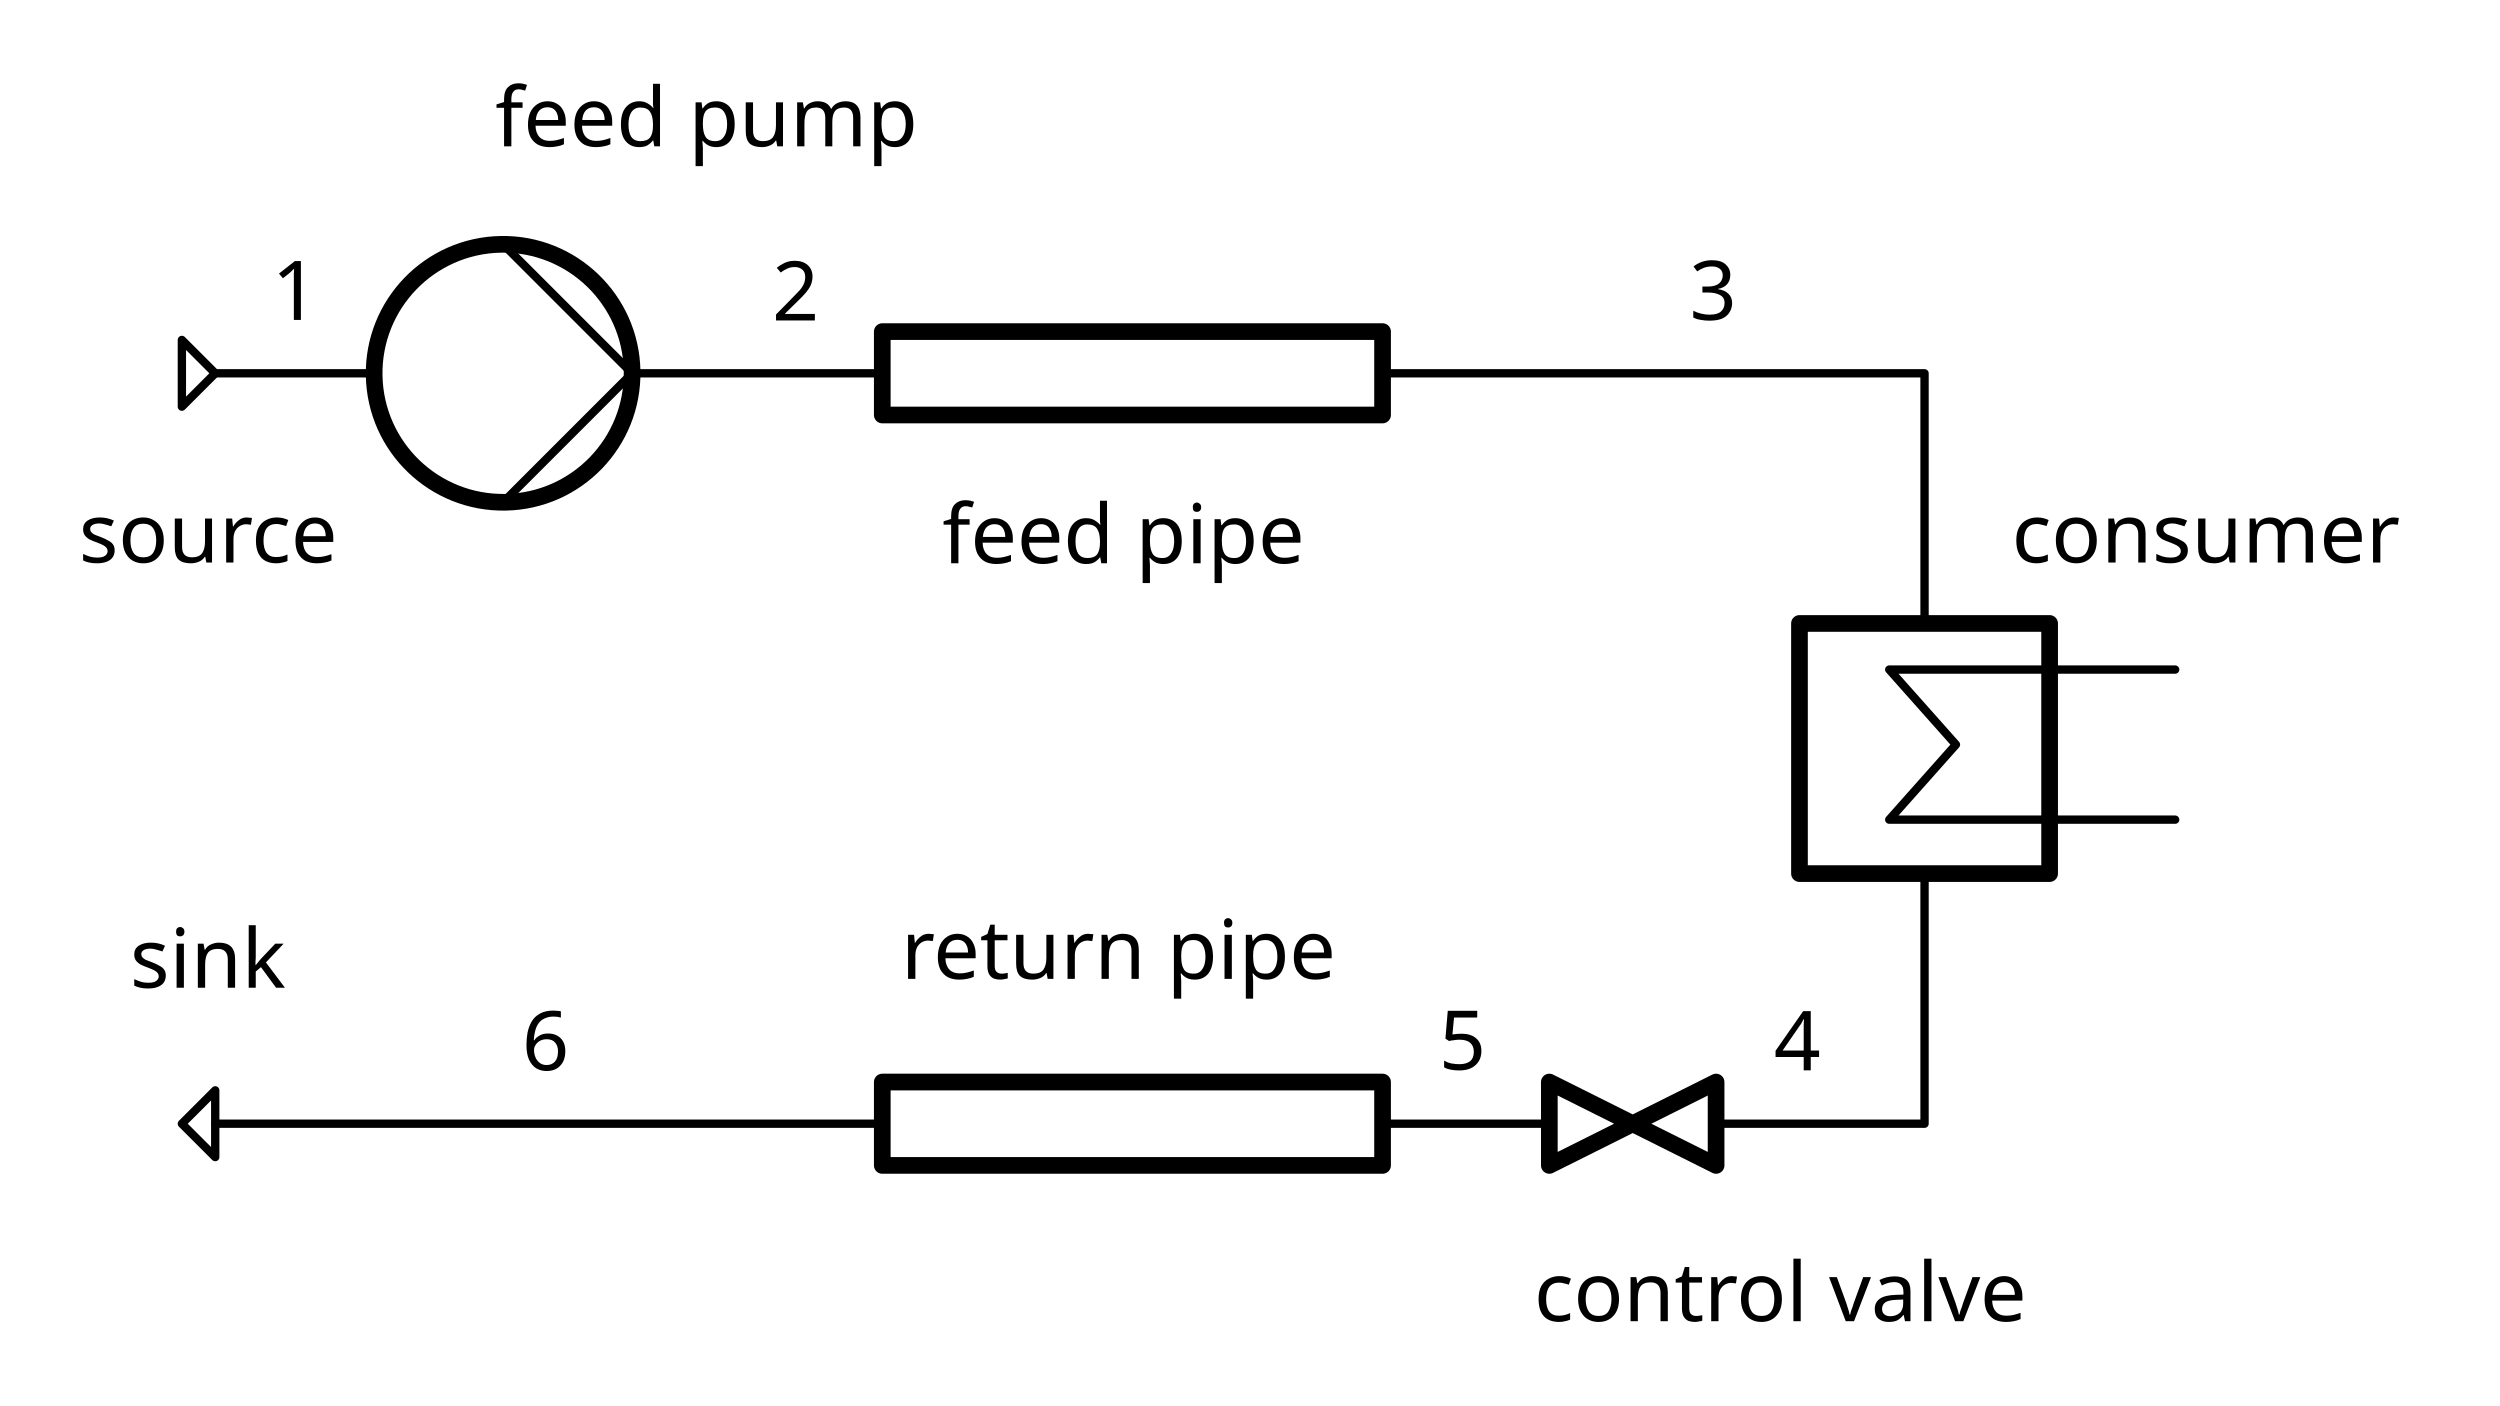
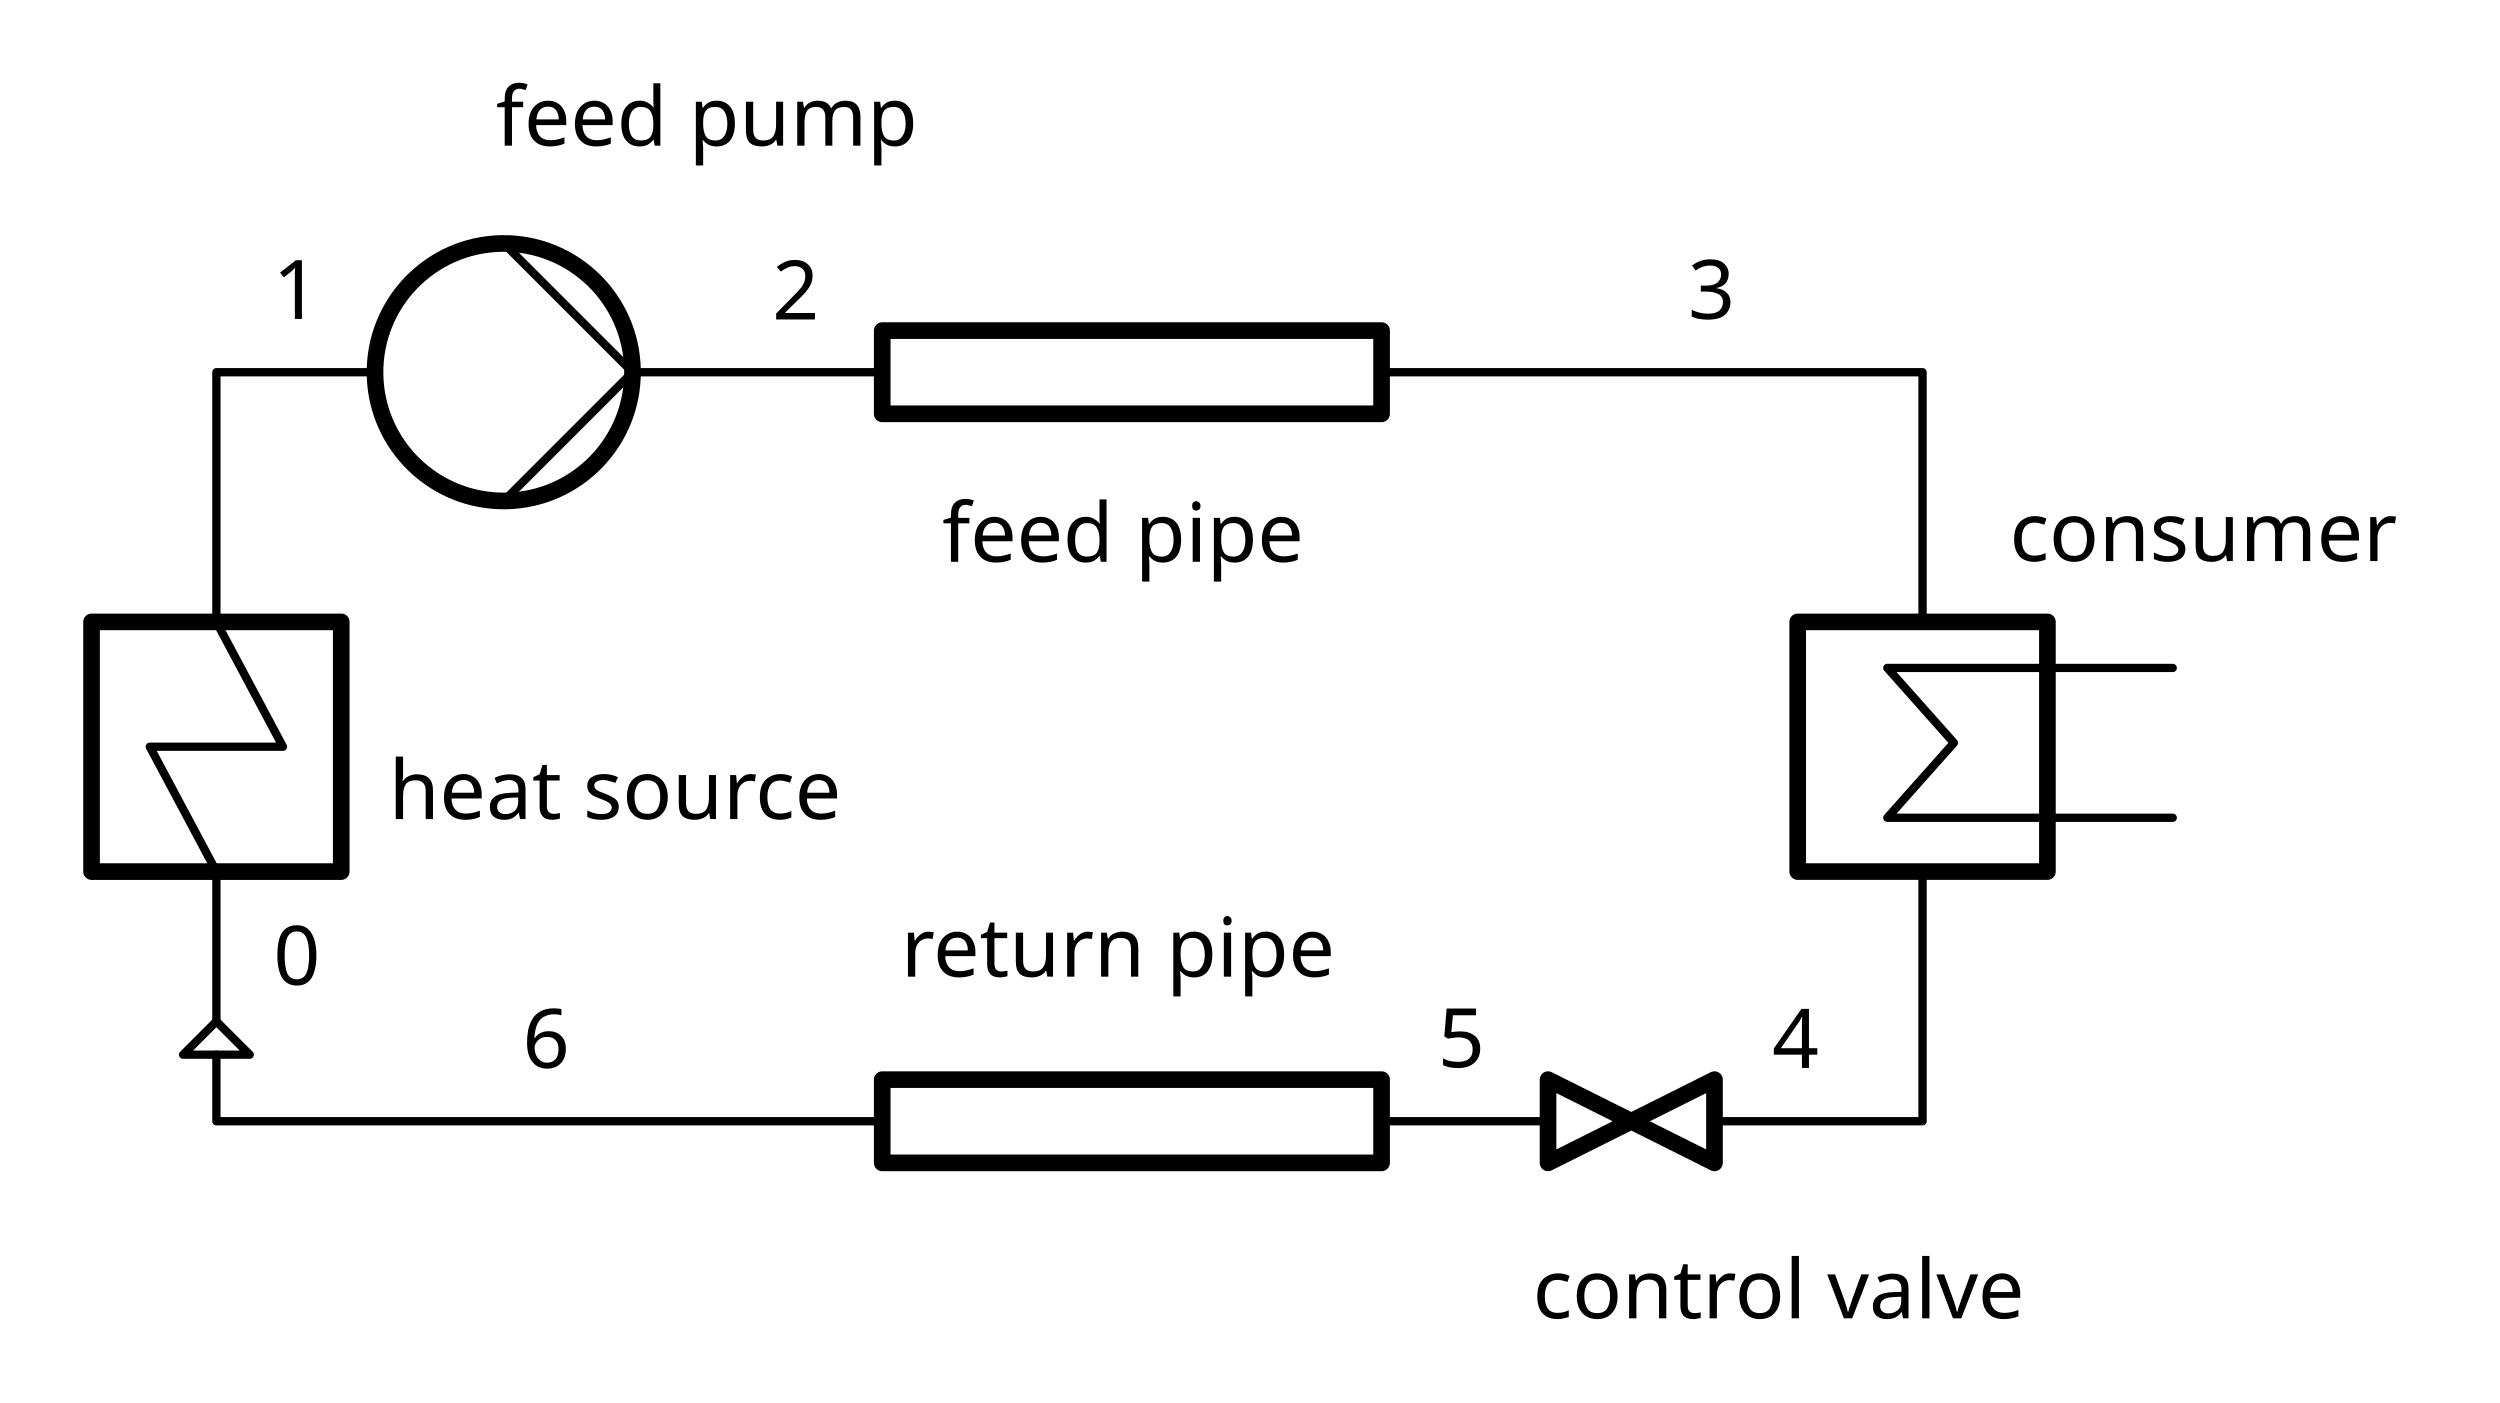
- <svg xmlns="http://www.w3.org/2000/svg" xmlns:xlink="http://www.w3.org/1999/xlink" id="svg8" version="1.1" viewBox="0 0 149.914 84.299" height="84.299mm" width="149.914mm">
+ <svg xmlns="http://www.w3.org/2000/svg" xmlns:xlink="http://www.w3.org/1999/xlink" id="svg8" version="1.1" viewBox="0 0 150.191 84.27" height="84.27mm" width="150.191mm">
  <defs id="defs2">
    <linearGradient id="linearGradient2073">
      <stop id="stop2069" offset="0" style="stop-color:#000000;stop-opacity:1;" />
      <stop id="stop2071" offset="1" style="stop-color:#000000;stop-opacity:0;" />
    </linearGradient>
    <rect id="rect1009" height="0" width="12.5" y="-75" x="50" />
    <linearGradient gradientTransform="translate(0.2924316,-2.377988)" gradientUnits="userSpaceOnUse" y2="204.982" x2="223.365" y1="204.982" x1="221.694" id="linearGradient2075" xlink:href="#linearGradient2073" />
  </defs>
-   <g id="layer1" transform="translate(-62.09365,-32.61496)">
+   <g id="layer1" transform="translate(-61.99998,-32.63907)">
    <g transform="matrix(0,1,1,0,332.6612,-166.4678)" id="g2293-1" style="stroke-width:1;stroke-linecap:round;stroke-linejoin:round;stroke-miterlimit:4;stroke-dasharray:none">
      <path style="fill:none;stroke:#000000;stroke-width:0.5;stroke-linecap:round;stroke-linejoin:round;stroke-miterlimit:4;stroke-dasharray:none;stroke-opacity:1" d="m 248.234,-140.132 3e-5,-17.146 -4.5,4 -4.5,-4 -1e-5,17.146" id="path984-0-9-9-9" />
      <path id="rect986-1-1-0-2" style="fill:none;stroke:#000000;stroke-width:1;stroke-linecap:round;stroke-linejoin:round;stroke-miterlimit:4;stroke-dasharray:none" d="m 236.468,-162.661 15,1e-5 v 15 h -15 z" />
+     </g>
+     <g transform="matrix(0,1,1,0,230.1611,-166.4677)" id="g2293-1-3" style="stroke-width:1;stroke-linecap:round;stroke-linejoin:round;stroke-miterlimit:4;stroke-dasharray:none">
+       <path id="rect986-1-1-0-2-6" style="fill:none;stroke:#000000;stroke-width:1;stroke-linecap:round;stroke-linejoin:round;stroke-miterlimit:4;stroke-dasharray:none" d="m 236.468,-162.661 15,1e-5 v 15 h -15 z" />
    </g>
    <path style="fill:none;stroke:#000000;stroke-width:1;stroke-linecap:round;stroke-linejoin:round;stroke-miterlimit:4;stroke-dasharray:none;stroke-opacity:1" d="m 165,102.5 v -5 l -10,5 v -5 z" id="path1057-2-6-6-9" />
    <ellipse style="color:#000000;clip-rule:nonzero;display:inline;overflow:visible;visibility:visible;isolation:auto;mix-blend-mode:normal;color-interpolation:sRGB;color-interpolation-filters:linearRGB;solid-color:#000000;solid-opacity:1;fill:none;fill-opacity:0.667;fill-rule:nonzero;stroke:#000000;stroke-width:1;stroke-linecap:round;stroke-linejoin:round;stroke-miterlimit:4;stroke-dasharray:none;stroke-dashoffset:0;stroke-opacity:1;color-rendering:auto;image-rendering:auto;shape-rendering:auto;text-rendering:auto;enable-background:accumulate" id="path4405-2-2-9" cx="-91.261" cy="-56.649" transform="rotate(178.9704)" rx="7.735" ry="7.735" />
    <path style="fill:none;stroke:#000000;stroke-width:0.5;stroke-linecap:round;stroke-linejoin:round;stroke-miterlimit:4;stroke-dasharray:none;stroke-opacity:1" d="m 92.265,62.735 7.735,-7.735 -7.735,-7.735" id="path984-0-9-9-9-7-6-9-3" />
    <path style="fill:none;stroke:#000000;stroke-width:1;stroke-linecap:round;stroke-linejoin:round;stroke-miterlimit:4;stroke-dasharray:none;stroke-opacity:1" d="M 145,97.5 V 102.5 h -30 v -5 z" id="path1057-2-6-6-9-6" />
    <path style="fill:none;stroke:#000000;stroke-width:1;stroke-linecap:round;stroke-linejoin:round;stroke-miterlimit:4;stroke-dasharray:none;stroke-opacity:1" d="m 145,52.5 v 5 h -30 v -5 z" id="path1057-2-6-6-9-6-2" />
    <path style="fill:none;stroke:#000000;stroke-width:0.5;stroke-linecap:round;stroke-linejoin:round;stroke-miterlimit:4;stroke-dasharray:none;stroke-opacity:1" d="m 145,100 h 10" id="path984-0-9-9-9-7-0-1-5-0-8-4-7-4" />
    <path style="fill:none;stroke:#000000;stroke-width:0.5;stroke-linecap:round;stroke-linejoin:round;stroke-miterlimit:4;stroke-dasharray:none;stroke-opacity:1" d="M 100,55 H 115" id="path984-0-9-9-9-7-0-1-5-0-8-4-7-5" />
-     <path style="fill:none;stroke:#000000;stroke-width:0.5;stroke-linecap:round;stroke-linejoin:round;stroke-miterlimit:4;stroke-dasharray:none;stroke-opacity:1" d="M 75,100 H 115" id="path984-0-9-9-9-7-0-1-5-0-8-4-7-6" />
-     <path style="fill:none;stroke:#000000;stroke-width:0.5;stroke-linecap:round;stroke-linejoin:round;stroke-miterlimit:4;stroke-dasharray:none;stroke-opacity:1" d="m 75,55 h 9.529" id="path984-0-9-9-9-7-0-1-5-0-8-4-7-43" />
+     <path style="fill:none;stroke:#000000;stroke-width:0.5;stroke-linecap:round;stroke-linejoin:round;stroke-miterlimit:4;stroke-dasharray:none;stroke-opacity:1" d="m 75,85 v 9" id="path984-0-9-9-9-7-0-1-5-0-8-4-7-5-5" />
+     <path style="fill:none;stroke:#000000;stroke-width:0.5;stroke-linecap:round;stroke-linejoin:round;stroke-miterlimit:4;stroke-dasharray:none;stroke-opacity:1" d="m 75,70 4,7.5 h -8 l 4,7.5" id="path984-0-9-9-9-7-0-1-5-0-8-4-7-5-5-1" />
+     <path style="fill:none;stroke:#000000;stroke-width:0.5;stroke-linecap:round;stroke-linejoin:round;stroke-miterlimit:4;stroke-dasharray:none;stroke-opacity:1" d="m 75,70 v -15 l 9.529,-1e-6" id="path984-0-9-9-9-7-0-1-5-0-8-4-7-43" />
+     <path style="fill:none;stroke:#000000;stroke-width:0.5;stroke-linecap:round;stroke-linejoin:round;stroke-miterlimit:4;stroke-dasharray:none;stroke-opacity:1" d="M 75,96 V 100 h 40" id="path984-0-9-9-9-7-0-1-5-0-8-4-7-43-7" />
    <path style="fill:none;stroke:#000000;stroke-width:0.5;stroke-linecap:round;stroke-linejoin:round;stroke-miterlimit:4;stroke-dasharray:none;stroke-opacity:1" d="m 177.5,70 v -15 h -32.5" id="path984-0-9-9-9-7-6-9-39" />
-     <path style="fill:none;fill-rule:evenodd;stroke:#000000;stroke-width:0.5;stroke-linecap:round;stroke-linejoin:round;stroke-miterlimit:4;stroke-dasharray:none;stroke-opacity:1" d="m 73,53 2,2 -2,2 z" id="path4652-12-9-60-5-4-2-2" />
-     <path style="fill:none;fill-rule:evenodd;stroke:#000000;stroke-width:0.5;stroke-linecap:round;stroke-linejoin:round;stroke-miterlimit:4;stroke-dasharray:none;stroke-opacity:1" d="m 75,102 -2,-2 2,-2 z" id="path4652-12-9-60-5-4-2-6" />
+     <path style="fill:none;fill-rule:evenodd;stroke:#000000;stroke-width:0.5;stroke-linecap:round;stroke-linejoin:round;stroke-miterlimit:4;stroke-dasharray:none;stroke-opacity:1" d="m 73,96 2,-2 2,2 z" id="path4652-12-9-60-5-4-2-2" />
    <path style="fill:none;stroke:#000000;stroke-width:0.5;stroke-linecap:round;stroke-linejoin:round;stroke-miterlimit:4;stroke-dasharray:none;stroke-opacity:1" d="M 177.5,85 V 100 h -12.5" id="path984-0-9-9-9-7-6-9-39-7" />
    <text id="text1025-3-9-3-3-5" y="66.347" x="182.74" style="font-size:4.939px;line-height:1.25;font-family:sans-serif;stroke-width:0.265;stroke-linecap:round;stroke-linejoin:round" xml:space="preserve">
      <tspan style="stroke-width:0.265;stroke-linecap:round;stroke-linejoin:round" y="66.347" x="182.74" id="tspan1023-6-9-1-6-2">consumer</tspan>
    </text>
    <text id="text1025-3-9-3-3-5-2" y="111.839" x="154.09" style="font-size:4.939px;line-height:1.25;font-family:sans-serif;stroke-width:0.265;stroke-linecap:round;stroke-linejoin:round" xml:space="preserve">
      <tspan style="stroke-width:0.265;stroke-linecap:round;stroke-linejoin:round" y="111.839" x="154.09" id="tspan1023-6-9-1-6-2-8">control valve</tspan>
    </text>
    <text id="text1025-3-9-3-3-5-2-7" y="91.311" x="116.126" style="font-size:4.939px;line-height:1.25;font-family:sans-serif;stroke-width:0.265;stroke-linecap:round;stroke-linejoin:round" xml:space="preserve">
      <tspan style="stroke-width:0.265;stroke-linecap:round;stroke-linejoin:round" y="91.311" x="116.126" id="tspan1023-6-9-1-6-2-8-3">return pipe</tspan>
    </text>
    <text id="text1025-3-9-3-3-5-2-7-1" y="66.391" x="118.596" style="font-size:4.939px;line-height:1.25;font-family:sans-serif;stroke-width:0.265;stroke-linecap:round;stroke-linejoin:round" xml:space="preserve">
      <tspan style="stroke-width:0.265;stroke-linecap:round;stroke-linejoin:round" y="66.391" x="118.596" id="tspan1023-6-9-1-6-2-8-3-2">feed pipe</tspan>
    </text>
    <text id="text1025-3-9-3-3-5-2-7-1-0" y="41.391" x="91.789" style="font-size:4.939px;line-height:1.25;font-family:sans-serif;stroke-width:0.265;stroke-linecap:round;stroke-linejoin:round" xml:space="preserve">
      <tspan style="stroke-width:0.265;stroke-linecap:round;stroke-linejoin:round" y="41.391" x="91.789" id="tspan1023-6-9-1-6-2-8-3-2-0">feed pump</tspan>
    </text>
-     <text id="text1025-3-9-3-3-5-2-7-1-3" y="91.844" x="69.895" style="font-size:4.939px;line-height:1.25;font-family:sans-serif;stroke-width:0.265;stroke-linecap:round;stroke-linejoin:round" xml:space="preserve">
-       <tspan style="stroke-width:0.265;stroke-linecap:round;stroke-linejoin:round" y="91.844" x="69.895" id="tspan1023-6-9-1-6-2-8-3-2-7">sink</tspan>
-     </text>
-     <text id="text1025-3-9-3-3-5-2-7-1-2" y="66.347" x="66.828" style="font-size:4.939px;line-height:1.25;font-family:sans-serif;stroke-width:0.265;stroke-linecap:round;stroke-linejoin:round" xml:space="preserve">
-       <tspan style="stroke-width:0.265;stroke-linecap:round;stroke-linejoin:round" y="66.347" x="66.828" id="tspan1023-6-9-1-6-2-8-3-2-6">source</tspan>
+     <text id="text1025-3-9-3-3-5-2-7-1-0-2" y="81.841" x="85.356" style="font-size:4.939px;line-height:1.25;font-family:sans-serif;stroke-width:0.265;stroke-linecap:round;stroke-linejoin:round" xml:space="preserve">
+       <tspan style="stroke-width:0.265;stroke-linecap:round;stroke-linejoin:round" y="81.841" x="85.356" id="tspan1023-6-9-1-6-2-8-3-2-0-7">heat source</tspan>
    </text>
    <text xml:space="preserve" style="font-size:4.939px;line-height:1.25;font-family:sans-serif;stroke-width:0.265;stroke-linecap:round;stroke-linejoin:round" x="78.385" y="51.8" id="text1297-0-9-8-6-9-4-7-6-7-8-6-9-5-9">
      <tspan id="tspan1295-2-3-0-3-5-7-3-5-0-5-24-7-1-8" x="78.385" y="51.8" style="stroke-width:0.265;stroke-linecap:round;stroke-linejoin:round">1</tspan>
+     </text>
+     <text xml:space="preserve" style="font-size:4.939px;line-height:1.25;font-family:sans-serif;stroke-width:0.265;stroke-linecap:round;stroke-linejoin:round" x="78.43" y="91.798" id="text1297-0-9-8-6-9-4-7-6-7-8-6-9-5-9-2">
+       <tspan id="tspan1295-2-3-0-3-5-7-3-5-0-5-24-7-1-8-9" x="78.43" y="91.798" style="stroke-width:0.265;stroke-linecap:round;stroke-linejoin:round">0</tspan>
    </text>
    <text xml:space="preserve" style="font-size:4.939px;line-height:1.25;font-family:sans-serif;stroke-width:0.265;stroke-linecap:round;stroke-linejoin:round" x="108.396" y="51.833" id="text1297-0-9-8-6-9-4-7-6-7-8-6-9-5-98">
      <tspan id="tspan1295-2-3-0-3-5-7-3-5-0-5-24-7-1-7" x="108.396" y="51.833" style="stroke-width:0.265;stroke-linecap:round;stroke-linejoin:round">2</tspan>
    </text>
    <text xml:space="preserve" style="font-size:4.939px;line-height:1.25;font-family:sans-serif;stroke-width:0.265;stroke-linecap:round;stroke-linejoin:round" x="163.414" y="51.795" id="text1297-0-9-8-6-9-4-7-6-7-8-6-9-5-0">
      <tspan id="tspan1295-2-3-0-3-5-7-3-5-0-5-24-7-1-3" x="163.414" y="51.795" style="stroke-width:0.265;stroke-linecap:round;stroke-linejoin:round">3</tspan>
    </text>
    <text xml:space="preserve" style="font-size:4.939px;line-height:1.25;font-family:sans-serif;stroke-width:0.265;stroke-linecap:round;stroke-linejoin:round" x="168.457" y="96.795" id="text1297-0-9-8-6-9-4-7-6-7-8-6-9-5-03">
      <tspan id="tspan1295-2-3-0-3-5-7-3-5-0-5-24-7-1-6" x="168.457" y="96.795" style="stroke-width:0.265;stroke-linecap:round;stroke-linejoin:round">4</tspan>
    </text>
    <text xml:space="preserve" style="font-size:4.939px;line-height:1.25;font-family:sans-serif;stroke-width:0.265;stroke-linecap:round;stroke-linejoin:round" x="148.379" y="96.758" id="text1297-0-9-8-6-9-4-7-6-7-8-6-9-5-5">
      <tspan id="tspan1295-2-3-0-3-5-7-3-5-0-5-24-7-1-5" x="148.379" y="96.758" style="stroke-width:0.265;stroke-linecap:round;stroke-linejoin:round">5</tspan>
    </text>
    <text xml:space="preserve" style="font-size:4.939px;line-height:1.25;font-family:sans-serif;stroke-width:0.265;stroke-linecap:round;stroke-linejoin:round" x="93.399" y="96.792" id="text1297-0-9-8-6-9-4-7-6-7-8-6-9-5-1">
      <tspan id="tspan1295-2-3-0-3-5-7-3-5-0-5-24-7-1-31" x="93.399" y="96.792" style="stroke-width:0.265;stroke-linecap:round;stroke-linejoin:round">6</tspan>
    </text>
  </g>
</svg>
